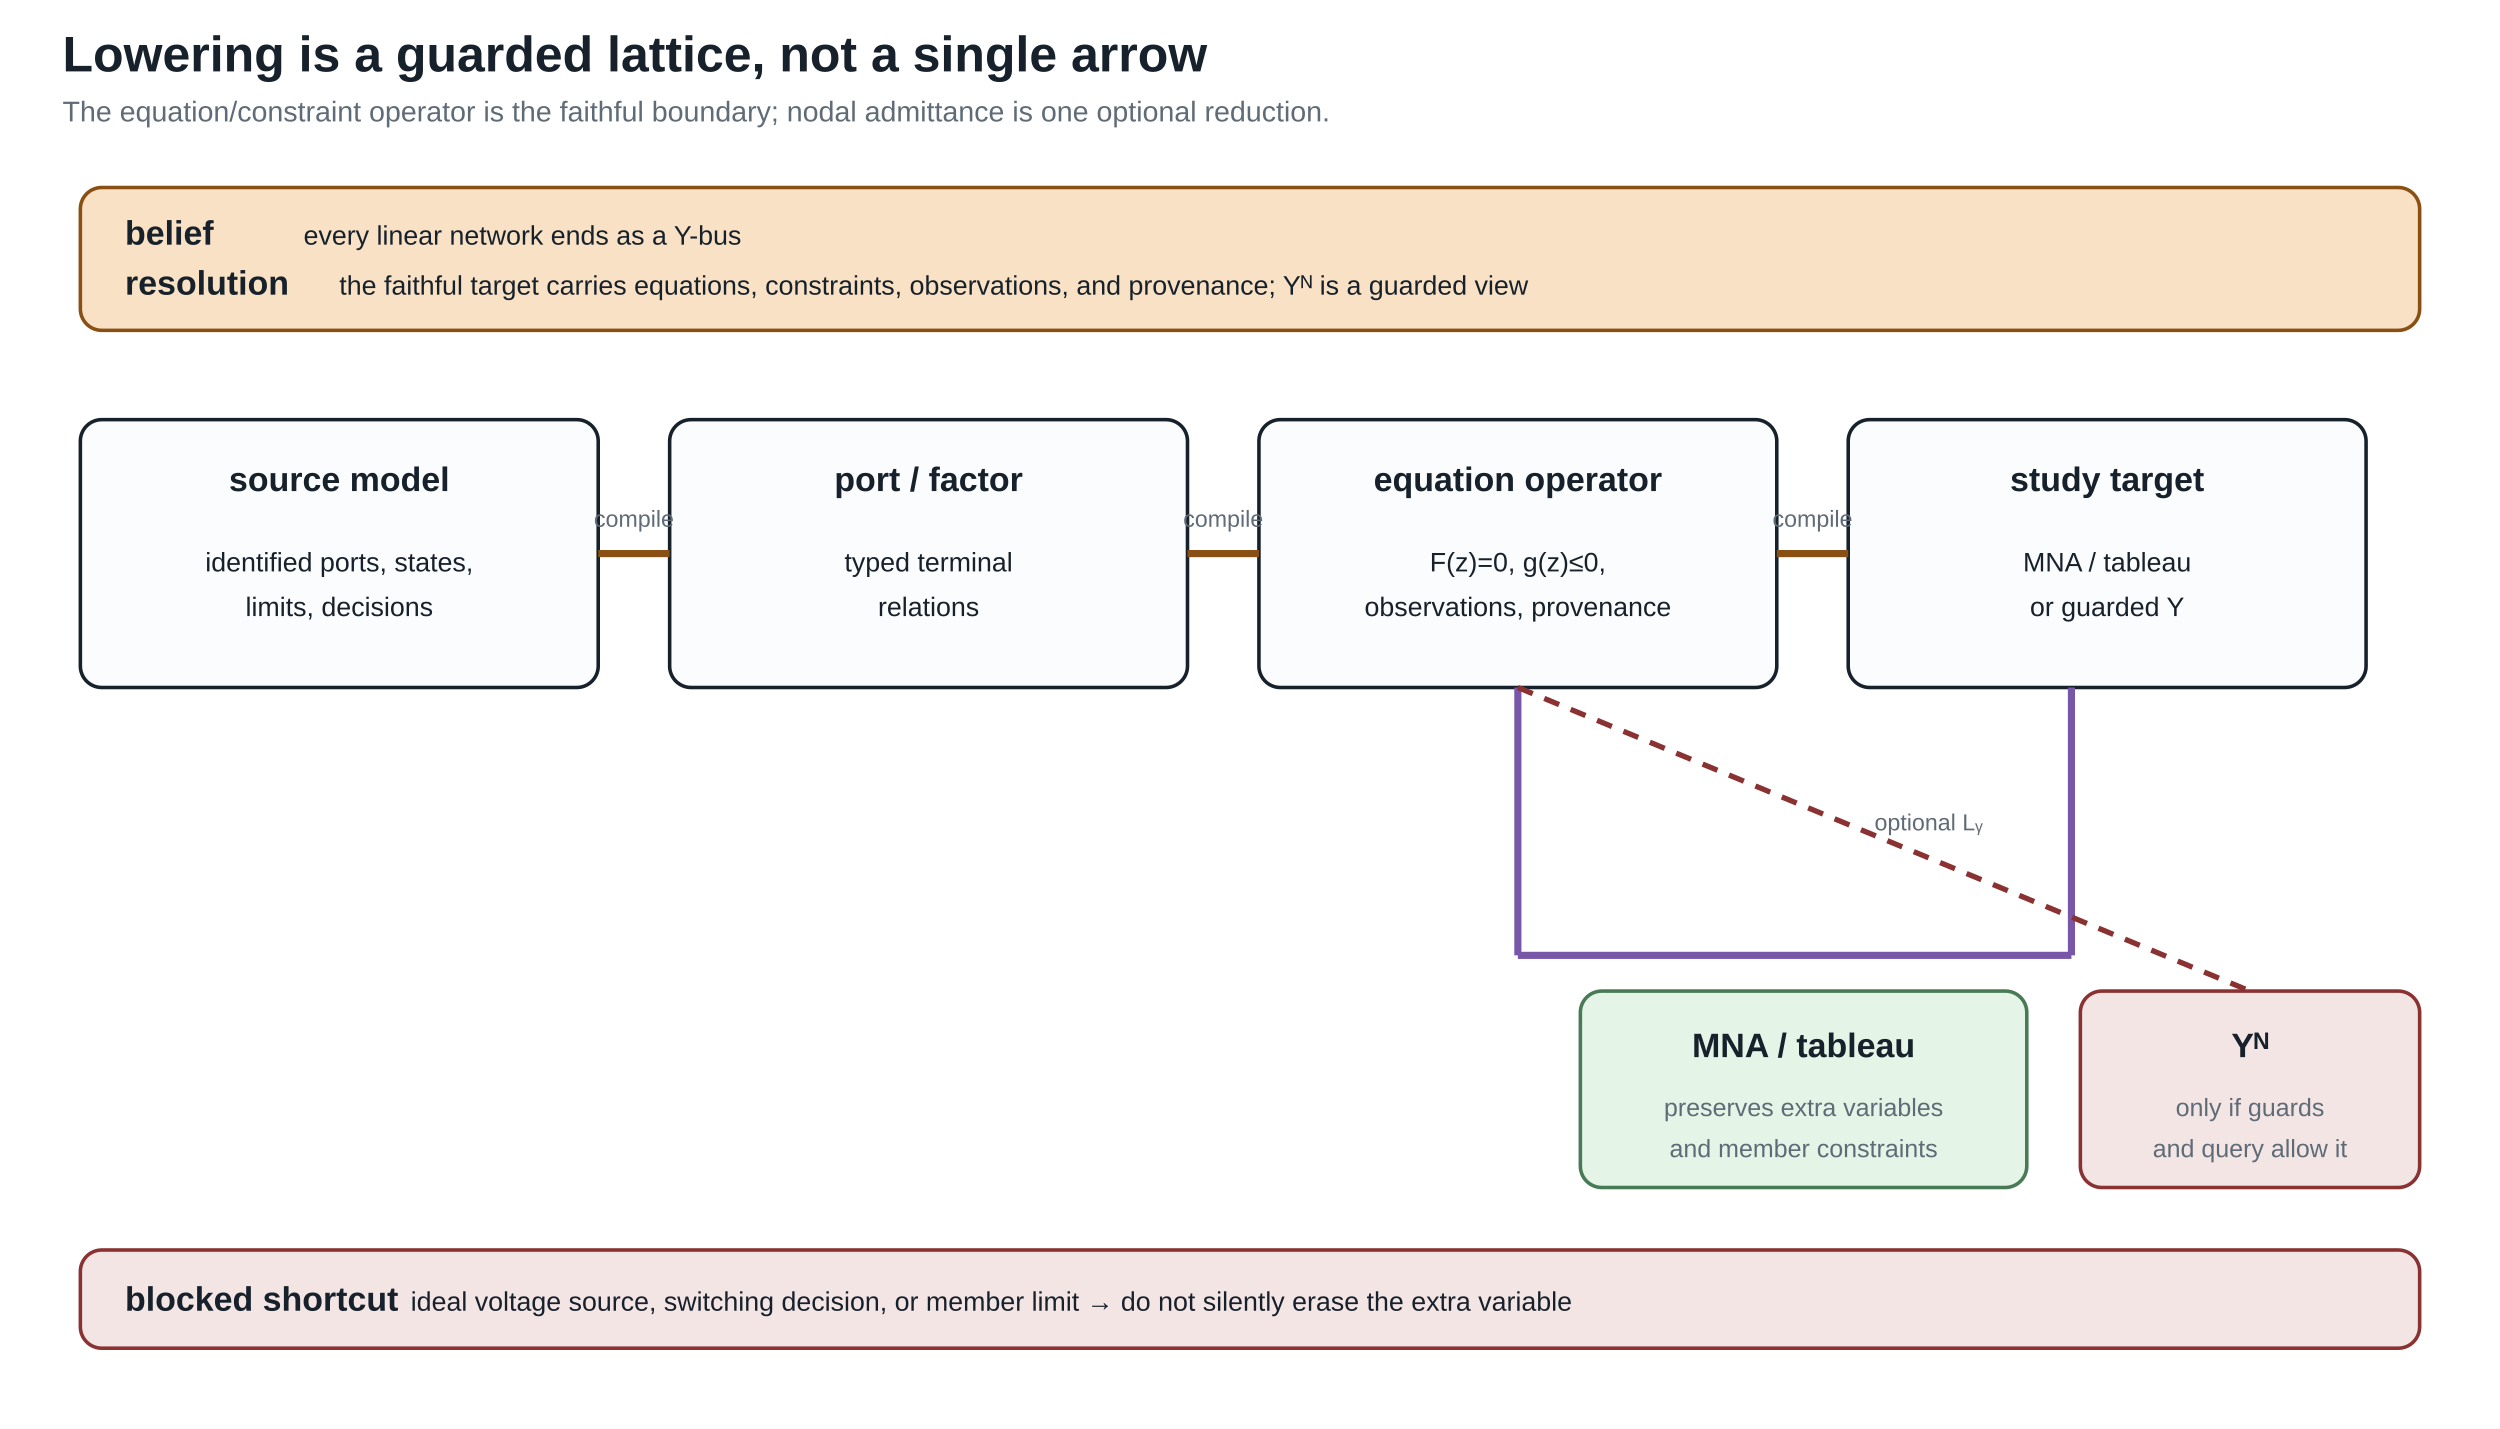
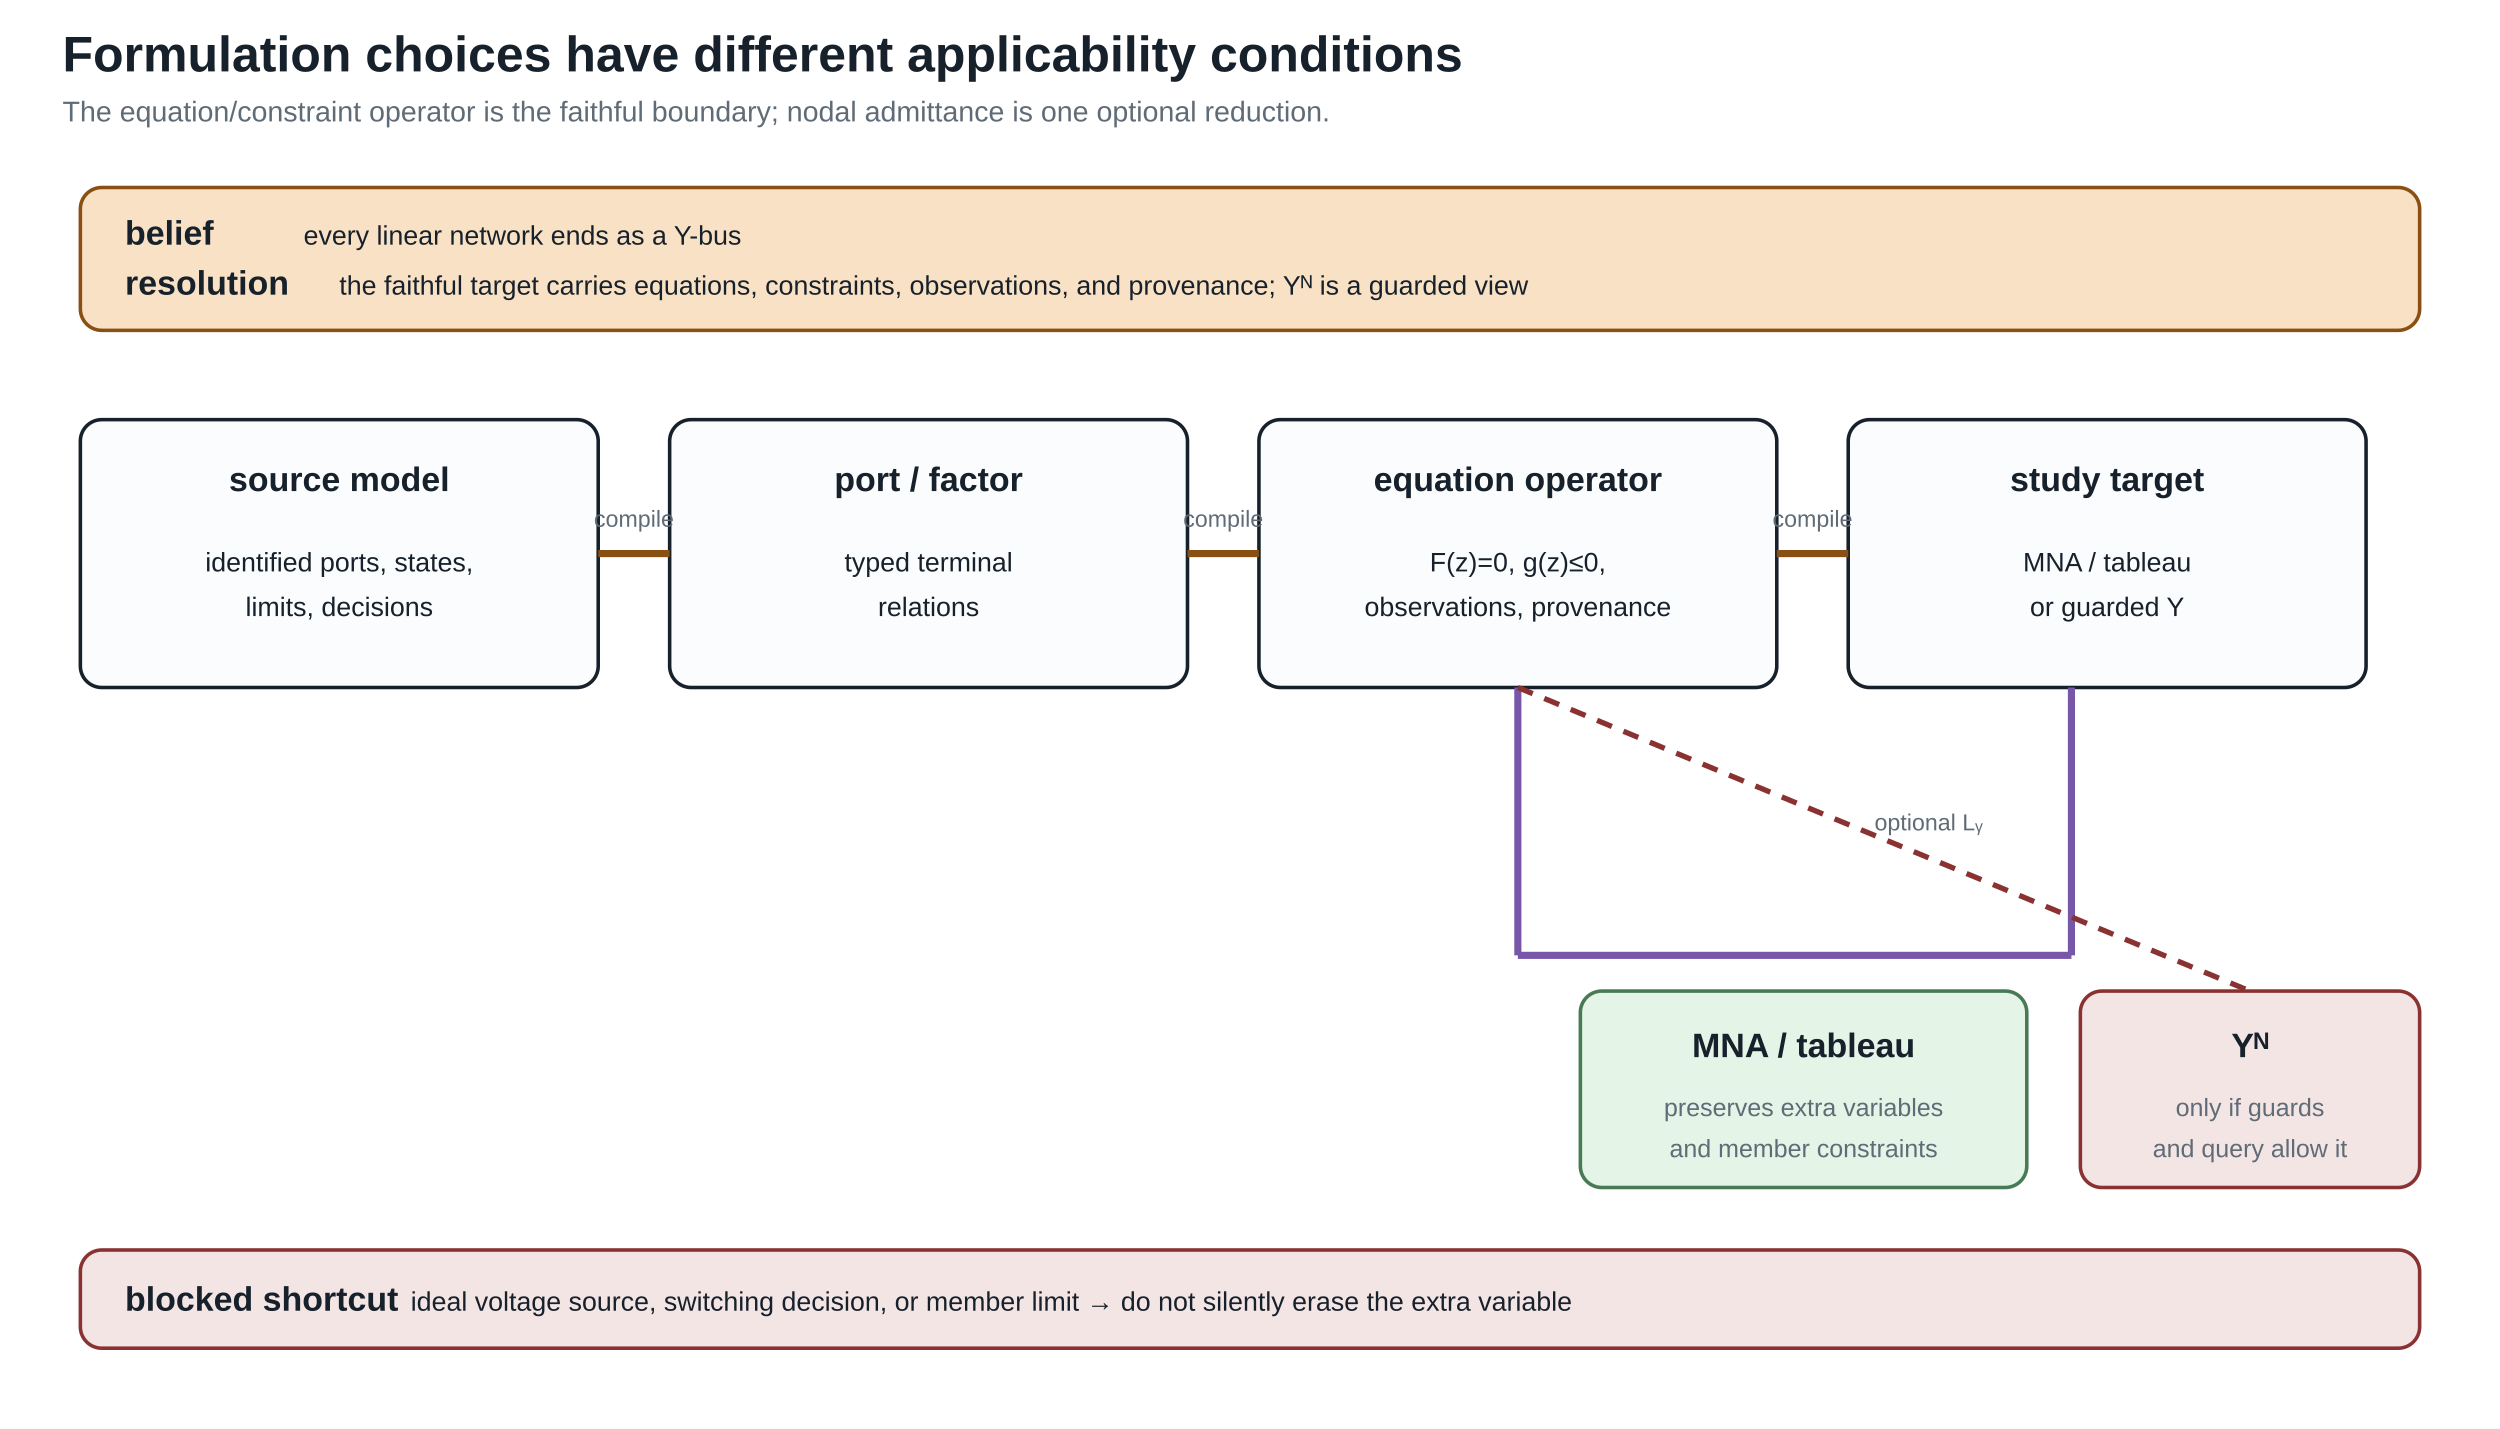
<svg xmlns="http://www.w3.org/2000/svg" width="1400" height="800" viewBox="0 0 1400 800">
  <rect width="100%" height="100%" fill="white" />
  <style>
text{font-family:Arial,sans-serif;fill:#17212b}
.title{font-size:28px;font-weight:bold}.sub{font-size:16px;fill:#5f6b76}
.panel{fill:#fbfcfd;stroke:#17212b;stroke-width:2}.head{font-size:19px;font-weight:bold}
.body{font-size:15px}.small{font-size:14px;fill:#5f6b76}.tiny{font-size:13px;fill:#5f6b76}
.bus{fill:#d9eef8;stroke:#245b7a;stroke-width:3}.bus2{fill:#e4f4e7;stroke:#477a55;stroke-width:3}
.wire{stroke:#3d78b5;stroke-width:5}.wire2{stroke:#7856a8;stroke-width:4}
.ground{stroke:#477a55;stroke-width:4}.accent{stroke:#8a4f13;stroke-width:4}
.dashed{stroke:#8a3232;stroke-width:3;stroke-dasharray:9 7}.card{fill:#f8e1c4;stroke:#8a4f13;stroke-width:2}
.bad{fill:#f4e5e5;stroke:#8a3232;stroke-width:2}.good{fill:#e4f4e7;stroke:#477a55;stroke-width:2}
.matrix{fill:#d9eef8;stroke:#245b7a;stroke-width:2}.matrix2{fill:#f8e1c4;stroke:#8a4f13;stroke-width:2}
</style>
-   <text x="35" y="40" class="title" text-anchor="start">Lowering is a guarded lattice, not a single arrow</text>
+   <text x="35" y="40" class="title" text-anchor="start">Formulation choices have different applicability conditions</text>
  <text x="35" y="68" class="sub" text-anchor="start">The equation/constraint operator is the faithful boundary; nodal admittance is one optional reduction.</text>
  <rect x="45" y="235" width="290" height="150" rx="12" class="panel" />
  <text x="190" y="275" class="head" text-anchor="middle">source model</text>
  <text x="190" y="320" class="body" text-anchor="middle">identified ports, states,</text>
  <text x="190" y="345" class="body" text-anchor="middle">limits, decisions</text>
  <rect x="375" y="235" width="290" height="150" rx="12" class="panel" />
  <text x="520" y="275" class="head" text-anchor="middle">port / factor</text>
  <text x="520" y="320" class="body" text-anchor="middle">typed terminal</text>
  <text x="520" y="345" class="body" text-anchor="middle">relations</text>
  <rect x="705" y="235" width="290" height="150" rx="12" class="panel" />
  <text x="850" y="275" class="head" text-anchor="middle">equation operator</text>
  <text x="850" y="320" class="body" text-anchor="middle">F(z)=0, g(z)≤0,</text>
  <text x="850" y="345" class="body" text-anchor="middle">observations, provenance</text>
  <rect x="1035" y="235" width="290" height="150" rx="12" class="panel" />
  <text x="1180" y="275" class="head" text-anchor="middle">study target</text>
  <text x="1180" y="320" class="body" text-anchor="middle">MNA / tableau</text>
  <text x="1180" y="345" class="body" text-anchor="middle">or guarded Y</text>
  <line x1="335" y1="310" x2="375" y2="310" class="accent" stroke-width="5" />
  <text x="355.0" y="295" class="tiny" text-anchor="middle">compile</text>
  <line x1="665" y1="310" x2="705" y2="310" class="accent" stroke-width="5" />
  <text x="685.0" y="295" class="tiny" text-anchor="middle">compile</text>
  <line x1="995" y1="310" x2="1035" y2="310" class="accent" stroke-width="5" />
  <text x="1015.0" y="295" class="tiny" text-anchor="middle">compile</text>
  <line x1="850" y1="385" x2="850" y2="535" class="wire2" stroke-width="4" />
  <line x1="850" y1="535" x2="1160" y2="535" class="wire2" stroke-width="4" />
  <line x1="1160" y1="535" x2="1160" y2="385" class="wire2" stroke-width="4" />
  <rect x="885" y="555" width="250" height="110" rx="12" class="good" />
  <text x="1010" y="592" class="head" text-anchor="middle">MNA / tableau</text>
  <text x="1010" y="625" class="small" text-anchor="middle">preserves extra variables</text>
  <text x="1010" y="648" class="small" text-anchor="middle">and member constraints</text>
  <rect x="1165" y="555" width="190" height="110" rx="12" class="bad" />
  <text x="1260" y="592" class="head" text-anchor="middle">Yᴺ</text>
  <text x="1260" y="625" class="small" text-anchor="middle">only if guards</text>
  <text x="1260" y="648" class="small" text-anchor="middle">and query allow it</text>
  <line x1="850" y1="385" x2="1260" y2="555" class="dashed" stroke-width="3" />
  <text x="1080" y="465" class="tiny" text-anchor="middle">optional Lᵧ</text>
  <rect x="45" y="105" width="1310" height="80" rx="12" class="card" />
  <text x="70" y="137" class="head" text-anchor="start">belief</text>
  <text x="170" y="137" class="body" text-anchor="start">every linear network ends as a Y-bus</text>
  <text x="70" y="165" class="head" text-anchor="start">resolution</text>
  <text x="190" y="165" class="body" text-anchor="start">the faithful target carries equations, constraints, observations, and provenance; Yᴺ is a guarded view</text>
  <rect x="45" y="700" width="1310" height="55" rx="12" class="bad" />
  <text x="70" y="734" class="head" text-anchor="start">blocked shortcut</text>
  <text x="230" y="734" class="body" text-anchor="start">ideal voltage source, switching decision, or member limit → do not silently erase the extra variable</text>
</svg>
